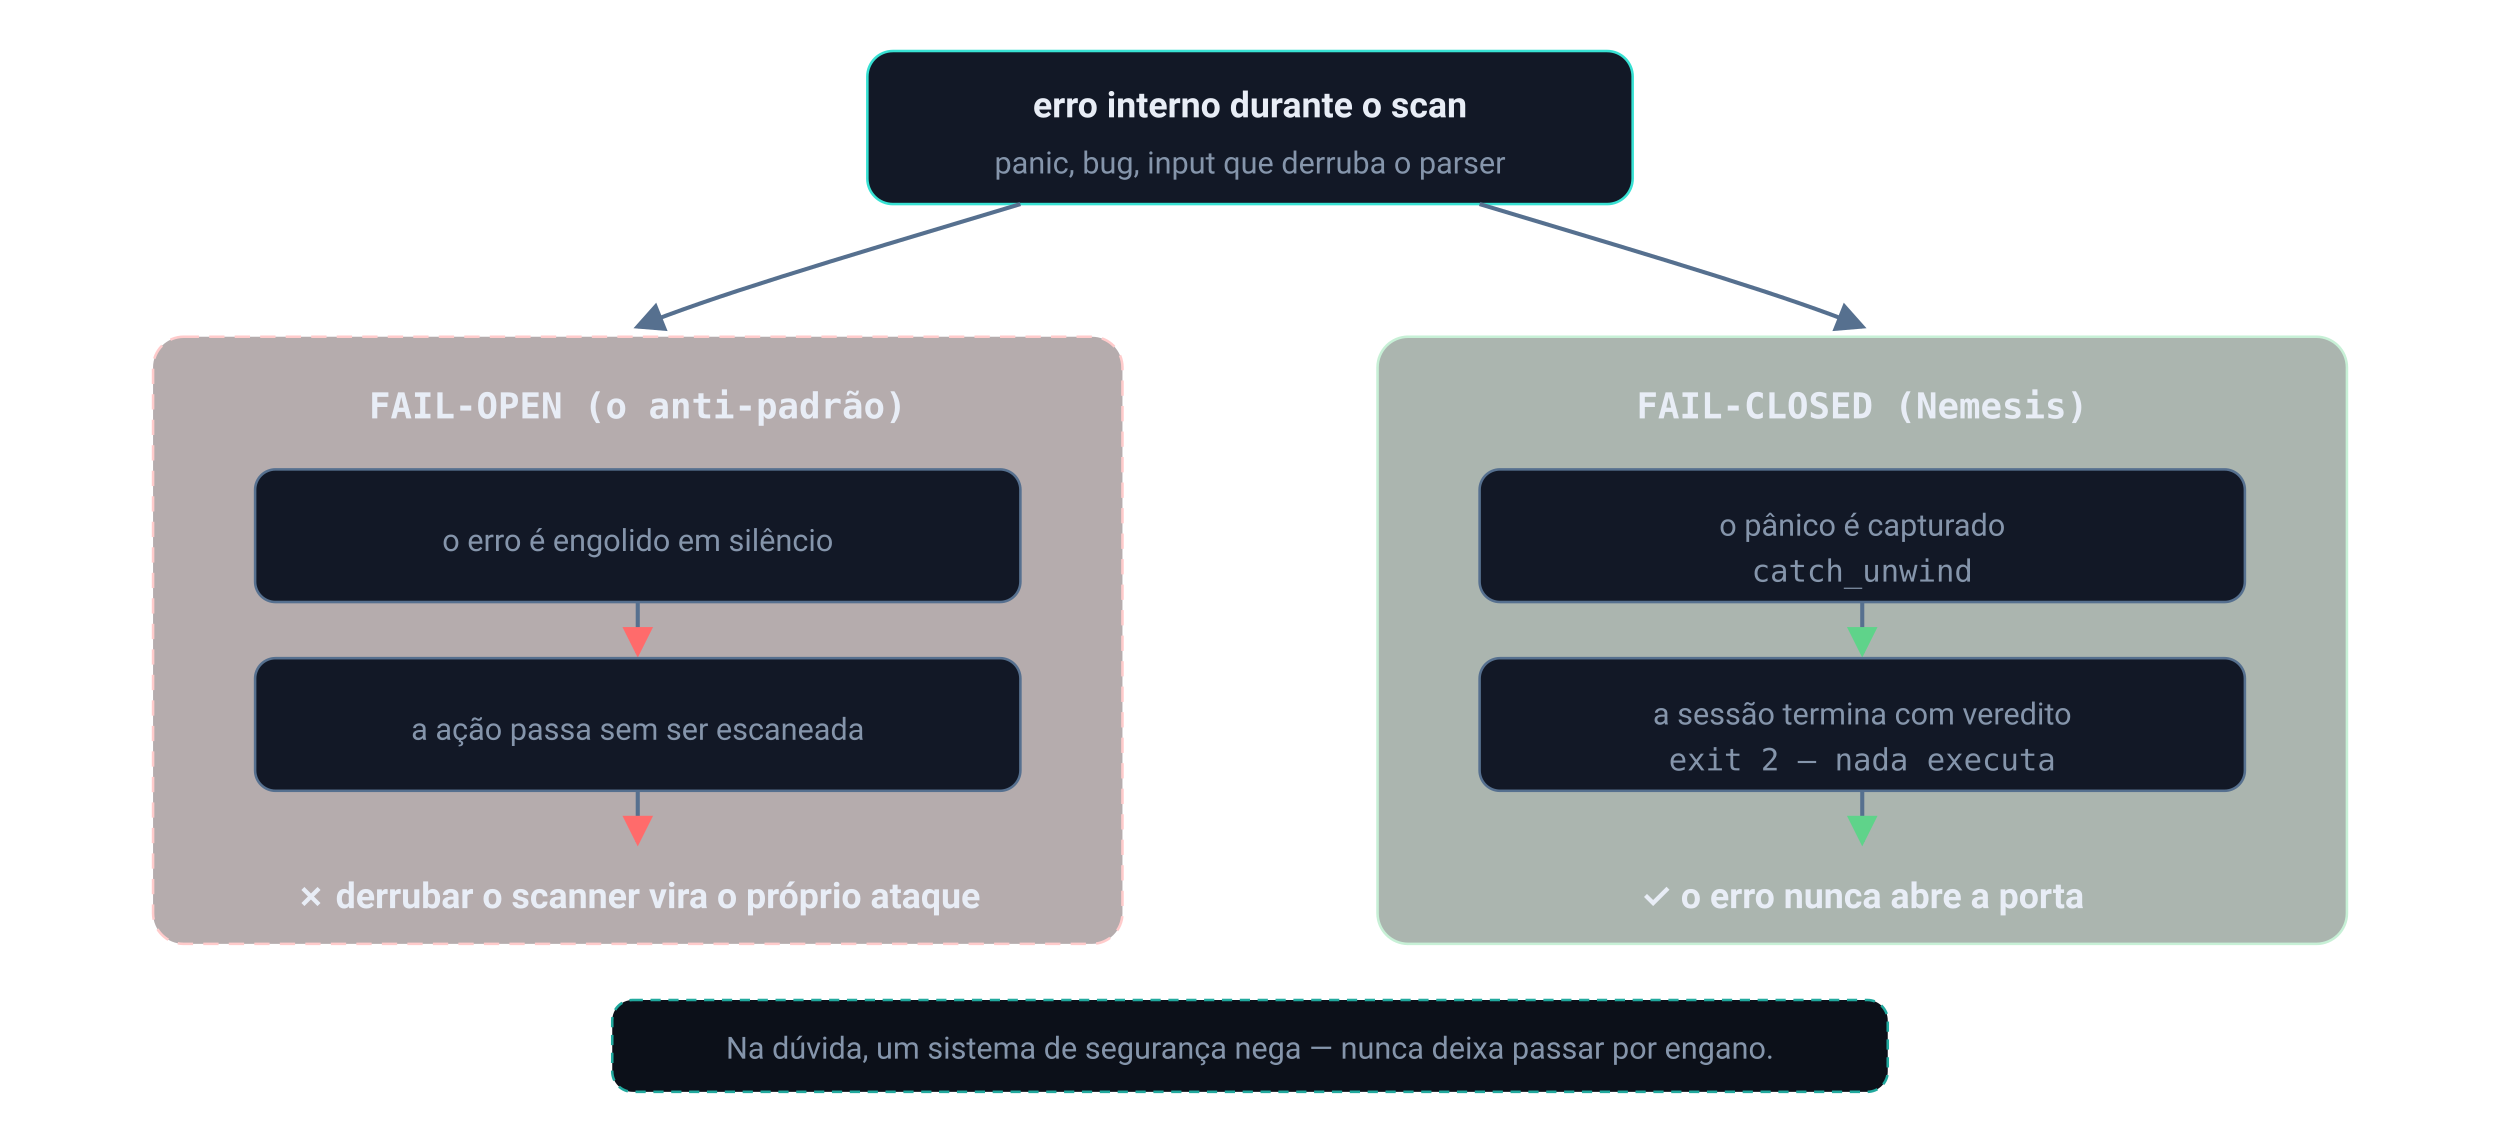
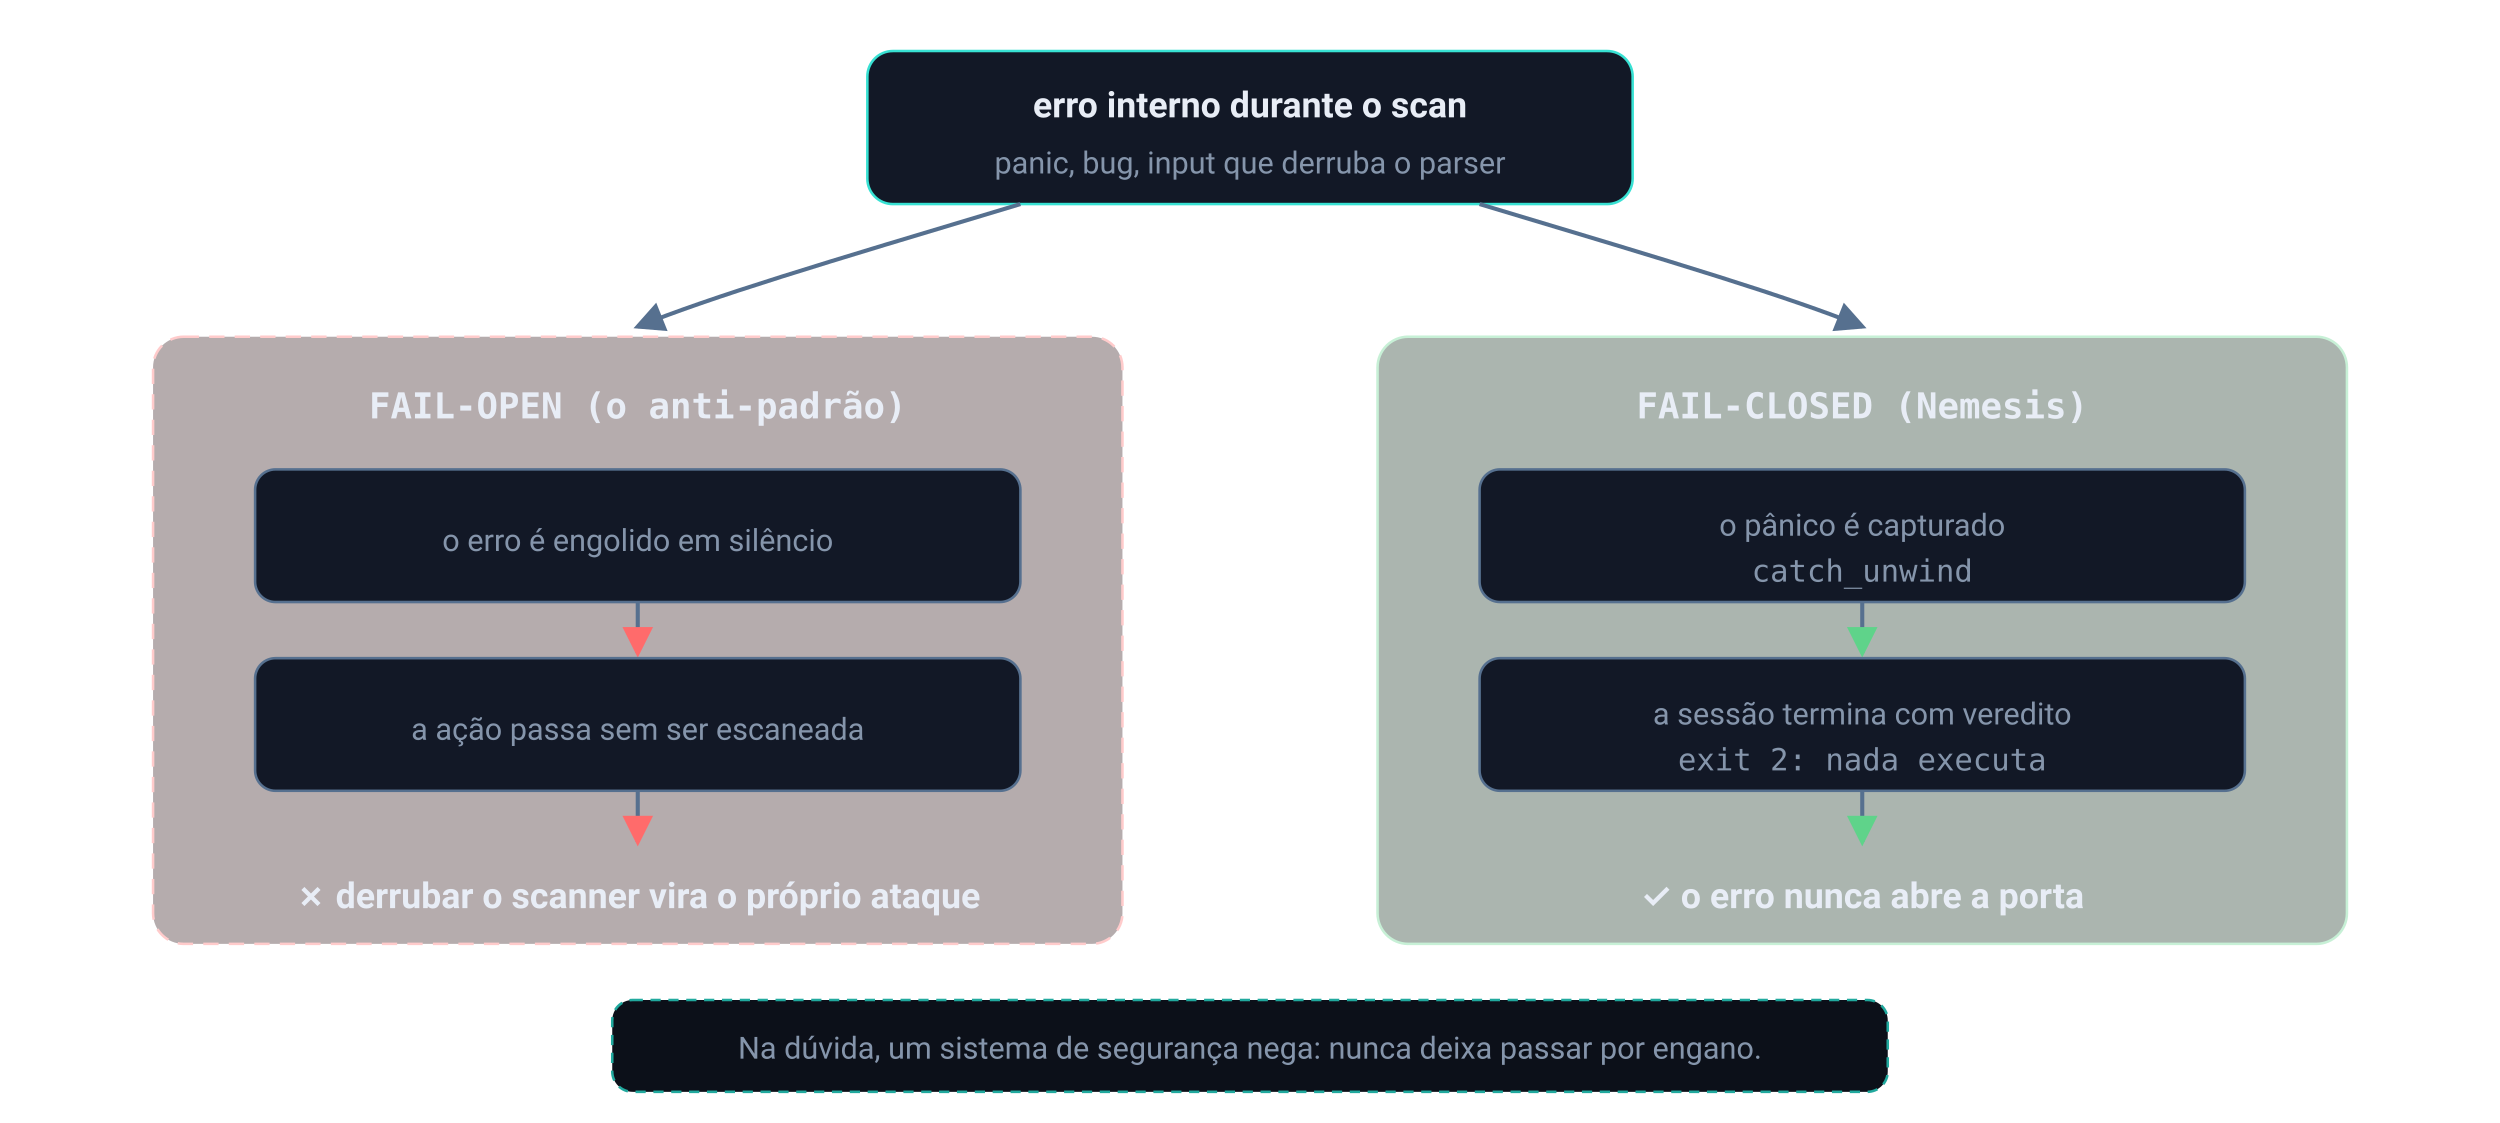
<svg xmlns="http://www.w3.org/2000/svg" viewBox="0 0 980 440" role="img" aria-label="Comparação: no fail-open, um erro interno é engolido e a ação passa sem scan, virando o próprio vetor de ataque; no fail-closed do Nemesis, o pânico é capturado e vira exit 2, então o erro nunca abre a porta.">
  <defs>
    <marker id="arr4b" viewBox="0 0 10 10" refX="8.5" refY="5" markerWidth="7.5" markerHeight="7.5" orient="auto-start-reverse">
      <path d="M0 0L10 5L0 10z" fill="#56708f" />
    </marker>
    <marker id="arr4bBad" viewBox="0 0 10 10" refX="8.5" refY="5" markerWidth="7.5" markerHeight="7.5" orient="auto-start-reverse">
      <path d="M0 0L10 5L0 10z" fill="#ff6b6b" />
    </marker>
    <marker id="arr4bOk" viewBox="0 0 10 10" refX="8.5" refY="5" markerWidth="7.5" markerHeight="7.5" orient="auto-start-reverse">
      <path d="M0 0L10 5L0 10z" fill="#5fd38a" />
    </marker>
  </defs>
  <style>
    text{font-family:'Segoe UI',system-ui,-apple-system,Roboto,sans-serif}
    .t{fill:#e8edf6;font-size:14px;font-weight:600}
    .s{fill:#8595ab;font-size:12px}
    .m{font-family:'JetBrains Mono',ui-monospace,Consolas,monospace}
    .edge{stroke:#56708f;stroke-width:1.6;fill:none}
  </style>
  <rect x="340" y="20" width="300" height="60" rx="10" fill="#121826" stroke="#38e1d3" />
  <text x="490" y="46" text-anchor="middle" class="t">erro interno durante o scan</text>
  <text x="490" y="68" text-anchor="middle" class="s">panic, bug, input que derruba o parser</text>
  <path class="edge" d="M400 80 C320 104 280 116 250 128" marker-end="url(#arr4b)" />
  <path class="edge" d="M580 80 C660 104 700 116 730 128" marker-end="url(#arr4b)" />
  <rect x="60" y="132" width="380" height="238" rx="12" fill="#2a1014" opacity=".35" stroke="#ff6b6b" stroke-dasharray="6 4" />
  <text x="250" y="164" text-anchor="middle" class="t m" fill="#ff6b6b">FAIL-OPEN (o anti-padrão)</text>
  <rect x="100" y="184" width="300" height="52" rx="8" fill="#121826" stroke="#56708f" />
  <text x="250" y="216" text-anchor="middle" class="s" fill="#b8c4d6">o erro é engolido em silêncio</text>
  <path class="edge" d="M250 236 V256" stroke="#ff6b6b" marker-end="url(#arr4bBad)" />
  <rect x="100" y="258" width="300" height="52" rx="8" fill="#121826" stroke="#56708f" />
  <text x="250" y="290" text-anchor="middle" class="s" fill="#b8c4d6">a ação passa sem ser escaneada</text>
  <path class="edge" d="M250 310 V330" stroke="#ff6b6b" marker-end="url(#arr4bBad)" />
  <text x="250" y="356" text-anchor="middle" class="t" fill="#ff6b6b">✗ derrubar o scanner vira o próprio ataque</text>
  <rect x="540" y="132" width="380" height="238" rx="12" fill="#0e2a1a" opacity=".35" stroke="#5fd38a" />
  <text x="730" y="164" text-anchor="middle" class="t m" fill="#5fd38a">FAIL-CLOSED (Nemesis)</text>
  <rect x="580" y="184" width="300" height="52" rx="8" fill="#121826" stroke="#56708f" />
  <text x="730" y="210" text-anchor="middle" class="s" fill="#b8c4d6">o pânico é capturado</text>
  <text x="730" y="228" text-anchor="middle" class="s m" fill="#38e1d3">catch_unwind</text>
  <path class="edge" d="M730 236 V256" stroke="#5fd38a" marker-end="url(#arr4bOk)" />
  <rect x="580" y="258" width="300" height="52" rx="8" fill="#121826" stroke="#56708f" />
  <text x="730" y="284" text-anchor="middle" class="s" fill="#b8c4d6">a sessão termina com veredito</text>
-   <text x="730" y="302" text-anchor="middle" class="s m" fill="#38e1d3">exit 2 — nada executa</text>
+   <text x="730" y="302" text-anchor="middle" class="s m" fill="#38e1d3">exit 2: nada executa</text>
  <path class="edge" d="M730 310 V330" stroke="#5fd38a" marker-end="url(#arr4bOk)" />
  <text x="730" y="356" text-anchor="middle" class="t" fill="#5fd38a">✓ o erro nunca abre a porta</text>
  <rect x="240" y="392" width="500" height="36" rx="8" fill="#0c1019" stroke="#21a99e" stroke-dasharray="4 3" />
-   <text x="490" y="415" text-anchor="middle" class="s" fill="#b8c4d6">Na dúvida, um sistema de segurança nega — nunca deixa passar por engano.</text>
+   <text x="490" y="415" text-anchor="middle" class="s" fill="#b8c4d6">Na dúvida, um sistema de segurança nega: nunca deixa passar por engano.</text>
</svg>
